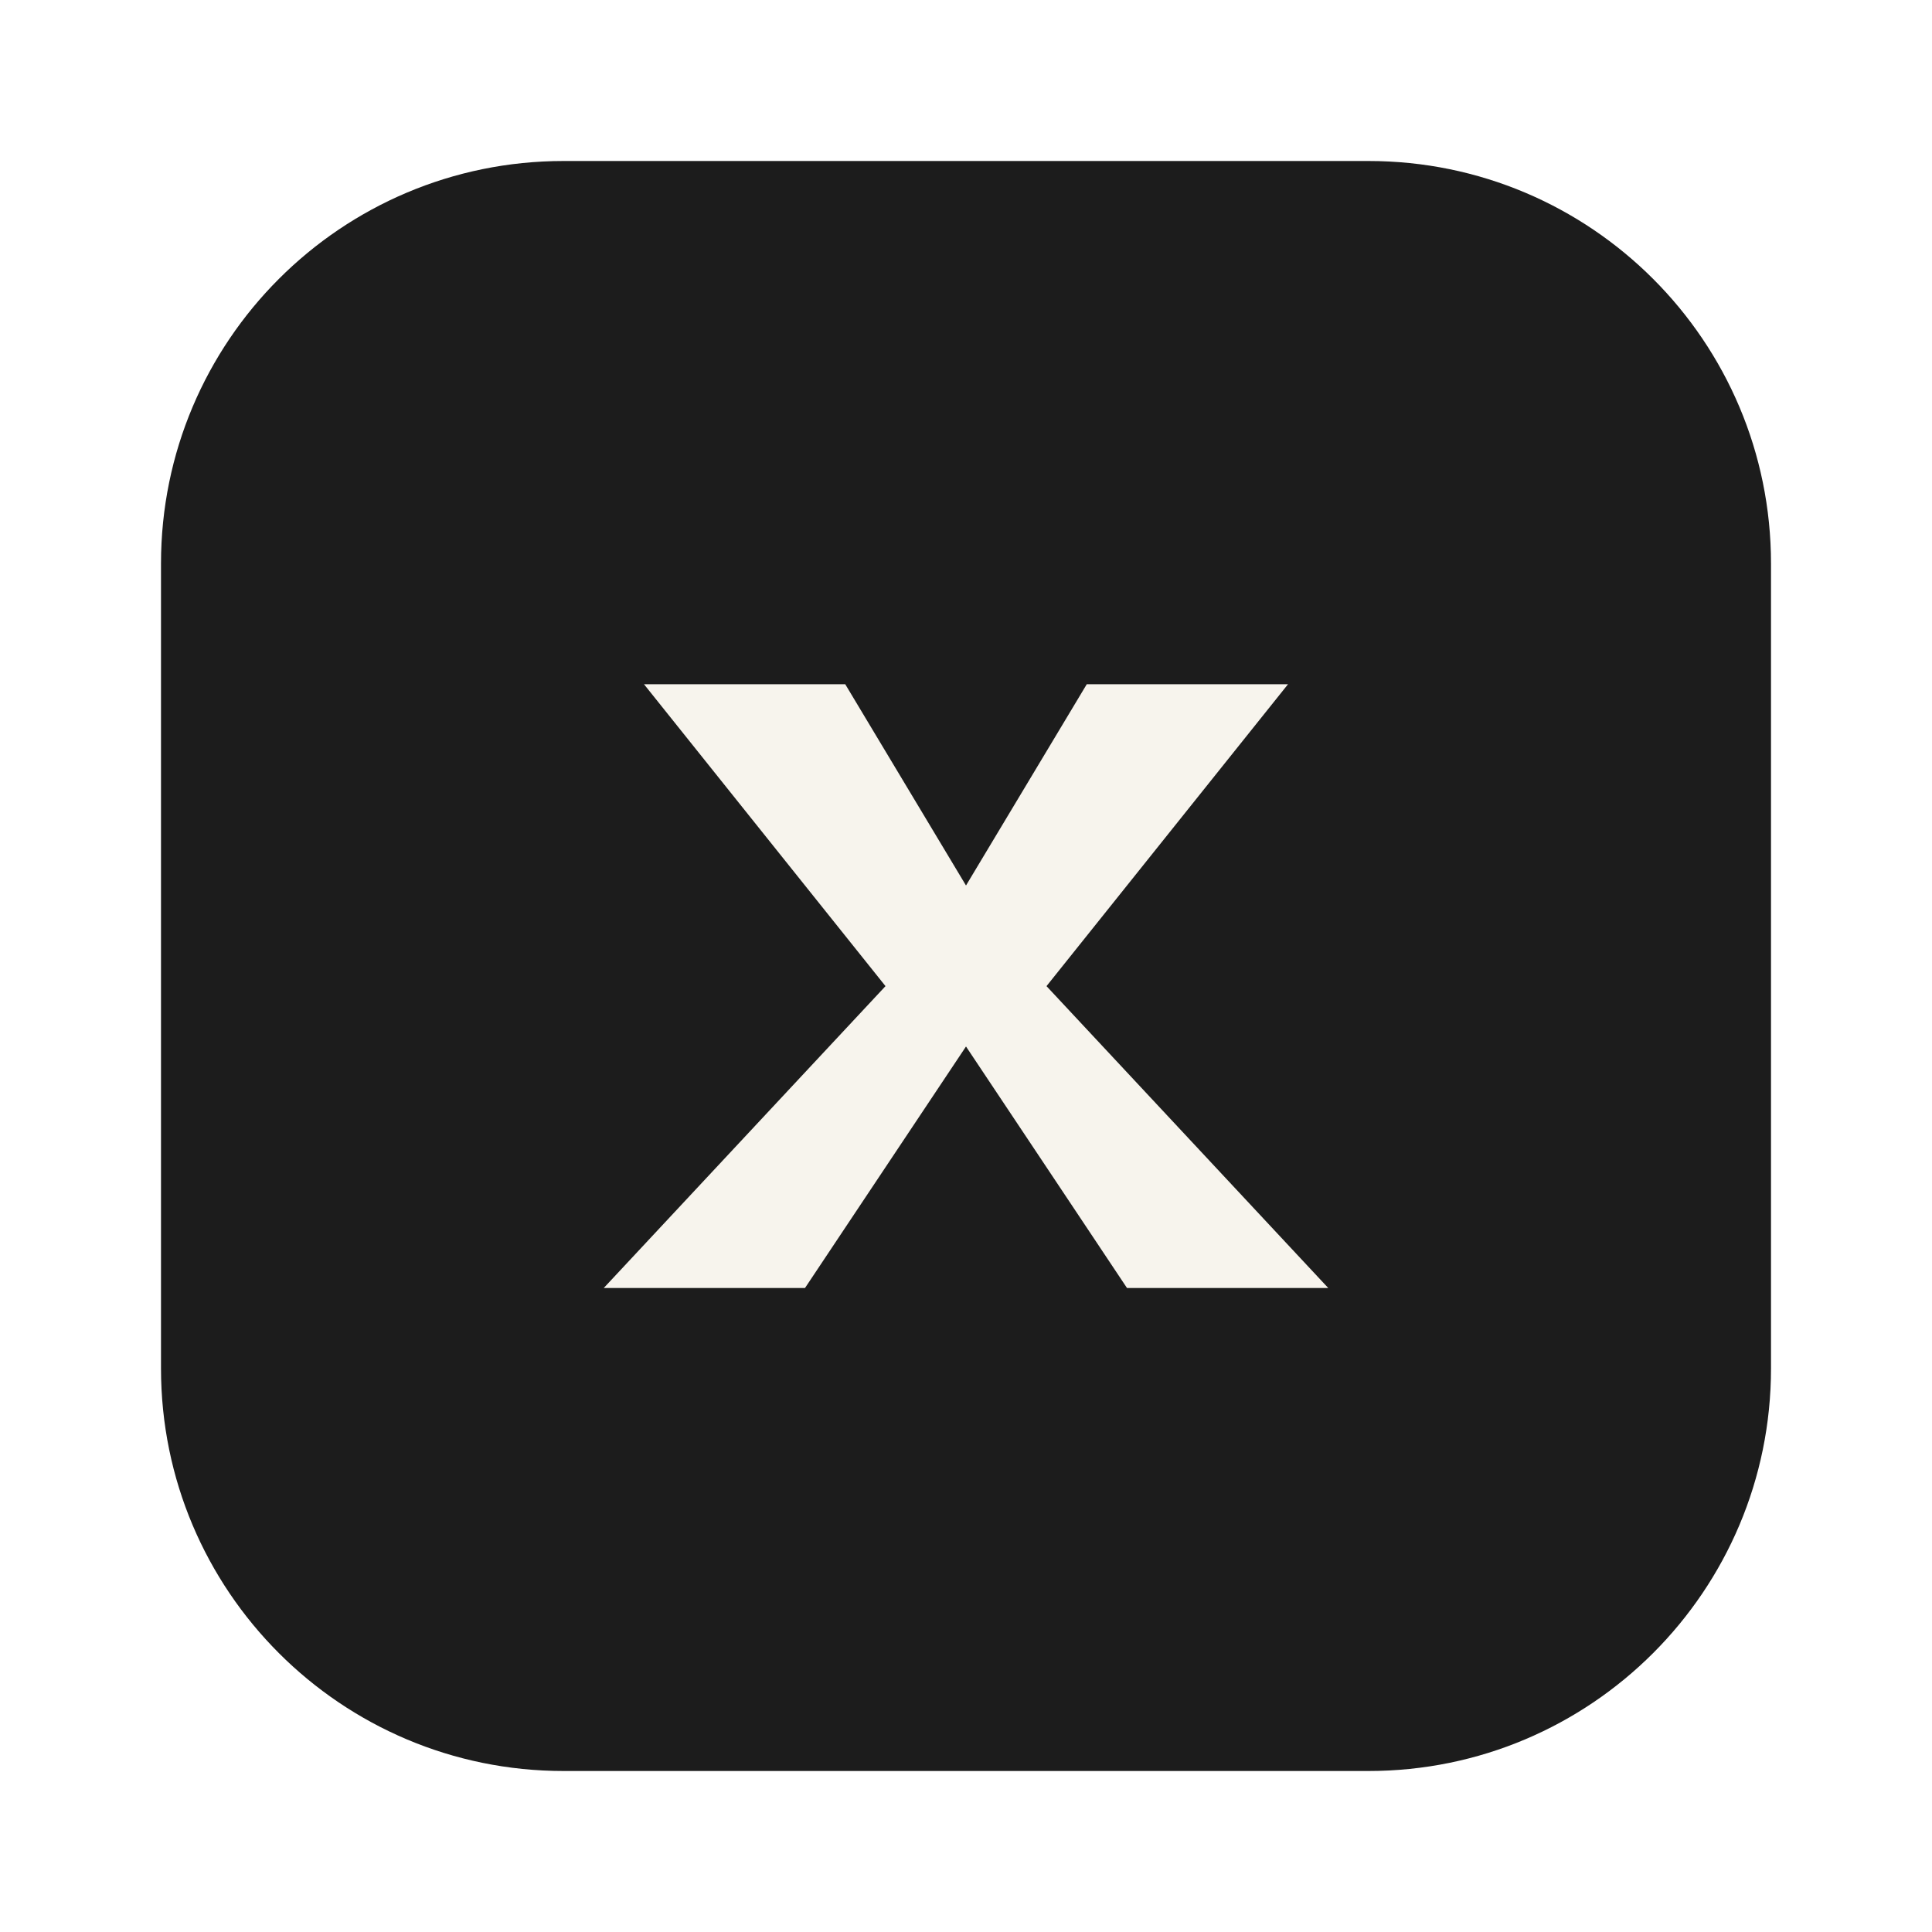
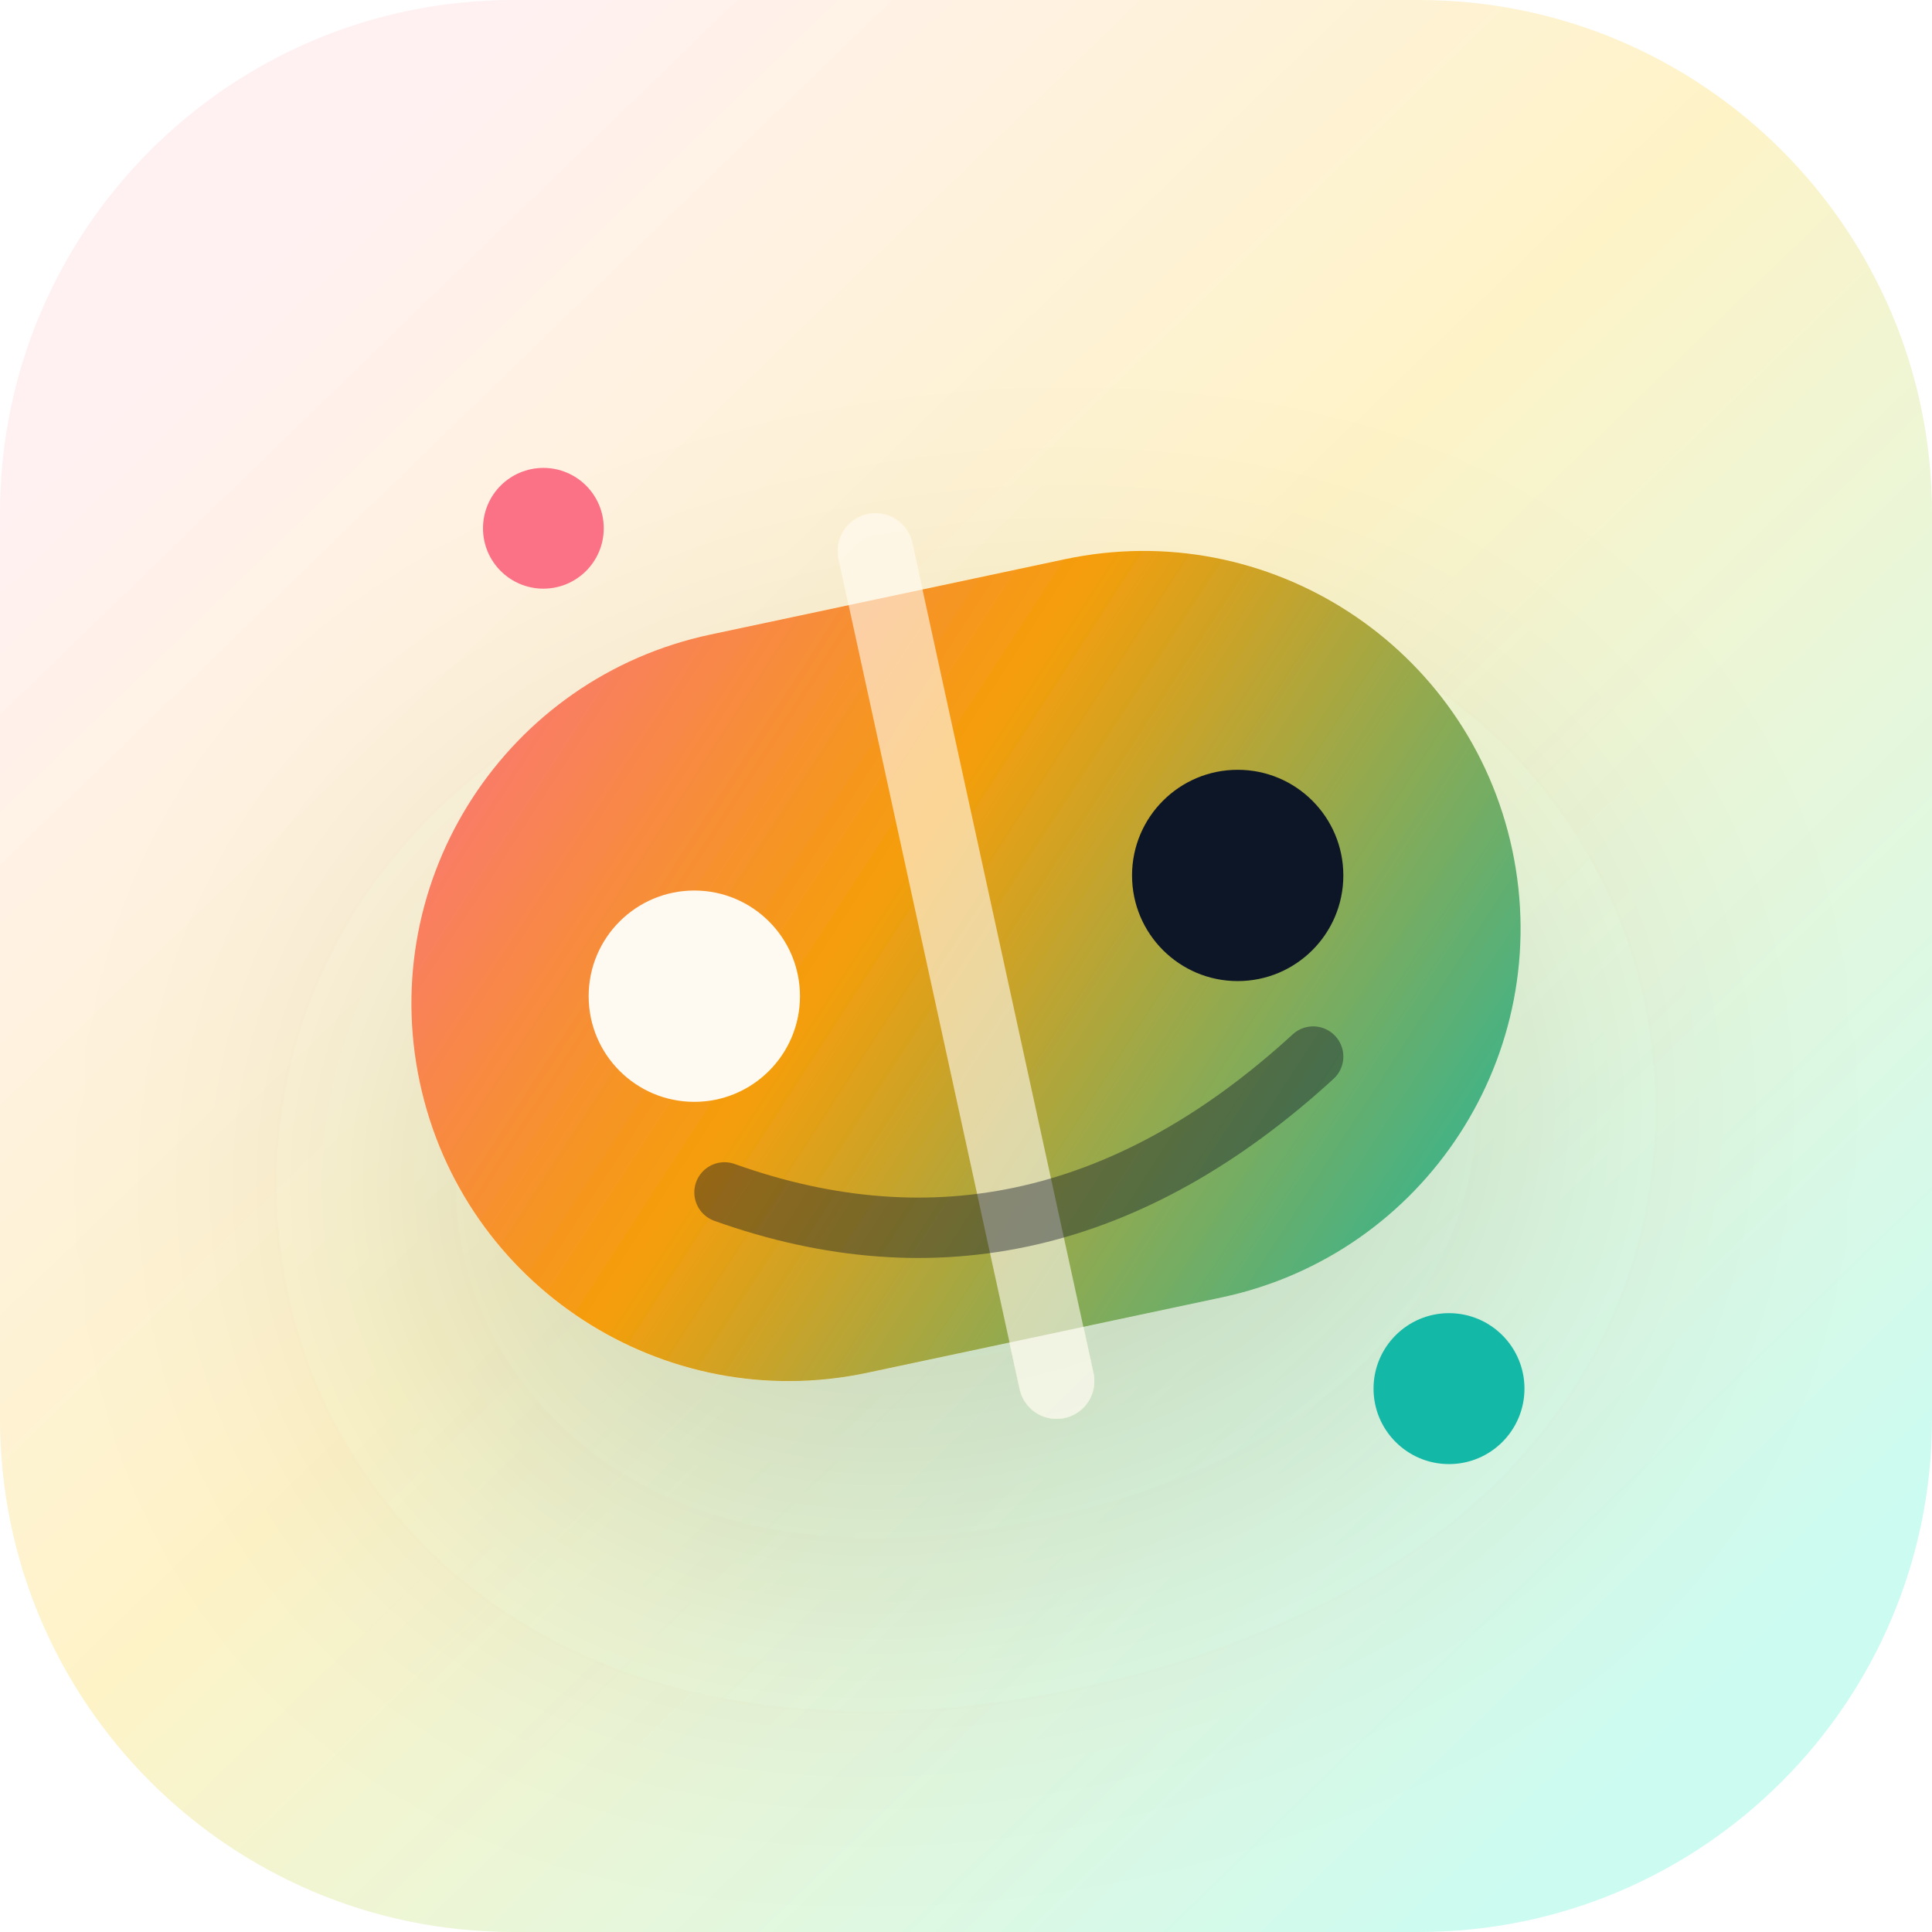
- <svg xmlns="http://www.w3.org/2000/svg" viewBox="0 0 24 24" fill="none">
-   <rect x="2" y="2" width="20" height="20" rx="5" fill="#1c1c1c" />
-   <path d="M8 8.5h2.5l1.5 2.5 1.5-2.5H16l-3 3.75L16.5 16H14l-2-3-2 3H7.5l3.5-3.75L8 8.5z" fill="#f7f4ed" />
+ <svg xmlns="http://www.w3.org/2000/svg" viewBox="0 0 128 128" fill="none">
+   <defs>
+     <linearGradient id="capsule-bg" x1="18" y1="15" x2="113" y2="113" gradientUnits="userSpaceOnUse">
+       <stop stop-color="#fff1f2" />
+       <stop offset=".45" stop-color="#fef3c7" />
+       <stop offset="1" stop-color="#ccfbf1" />
+     </linearGradient>
+     <linearGradient id="capsule-fill" x1="34" y1="34" x2="96" y2="96" gradientUnits="userSpaceOnUse">
+       <stop stop-color="#fb7185" />
+       <stop offset=".4" stop-color="#f59e0b" />
+       <stop offset="1" stop-color="#14b8a6" />
+     </linearGradient>
+     <filter id="capsule-shadow" x="-20%" y="-20%" width="140%" height="150%">
+       <feDropShadow dx="0" dy="12" stdDeviation="12" flood-color="#134e4a" flood-opacity=".16" />
+     </filter>
+   </defs>
+   <rect width="128" height="128" rx="34" fill="url(#capsule-bg)" />
+   <g filter="url(#capsule-shadow)">
+     <rect x="27" y="39" width="74" height="50" rx="25" fill="url(#capsule-fill)" transform="rotate(-12 64 64)" />
+     <path d="M58 36.5 70 91.5" stroke="#fffaf1" stroke-opacity=".6" stroke-width="5" stroke-linecap="round" />
+     <circle cx="46" cy="66" r="7" fill="#fffaf1" />
+     <circle cx="82" cy="58" r="7" fill="#111827" />
+     <path d="M48 79c14 5 27 2 39-9" stroke="#111827" stroke-opacity=".42" stroke-width="4" stroke-linecap="round" />
+   </g>
+   <circle cx="36" cy="35" r="4" fill="#fb7185" />
+   <circle cx="96" cy="92" r="5" fill="#14b8a6" />
</svg>
